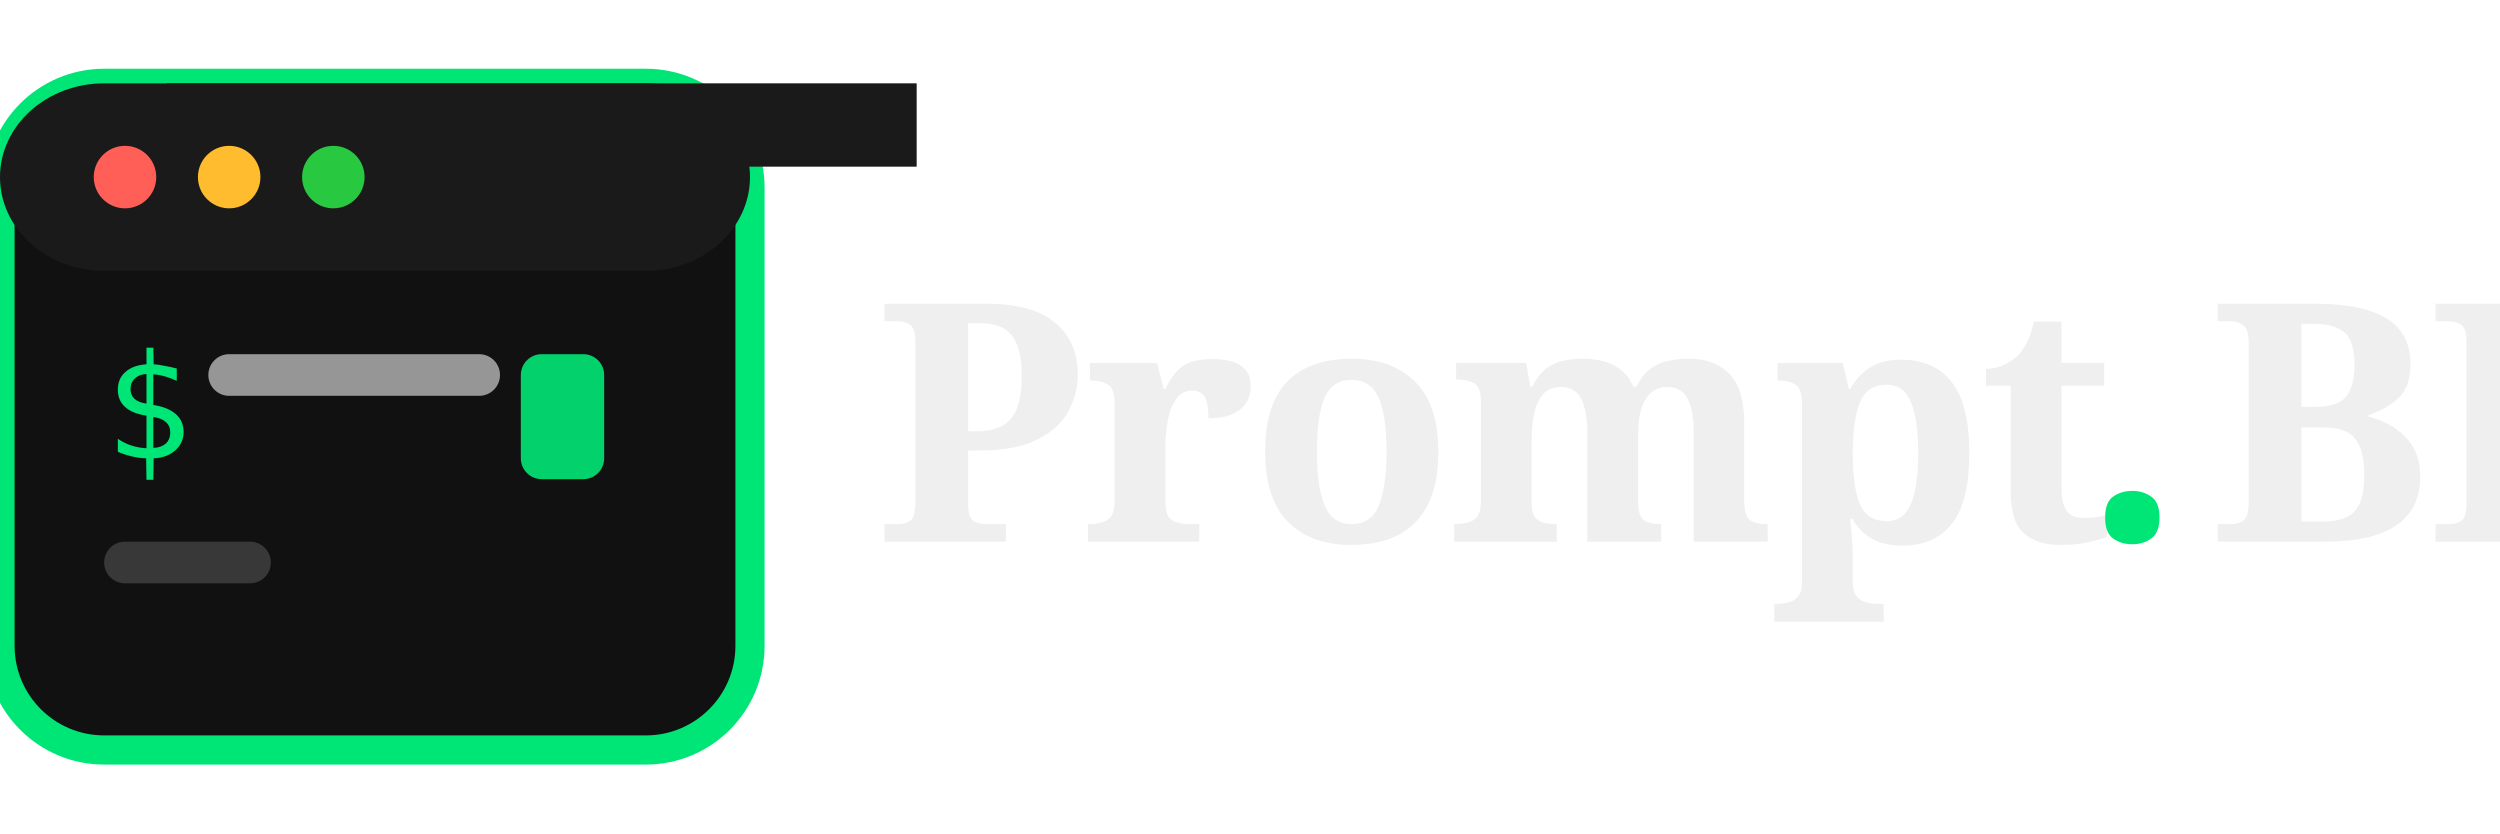
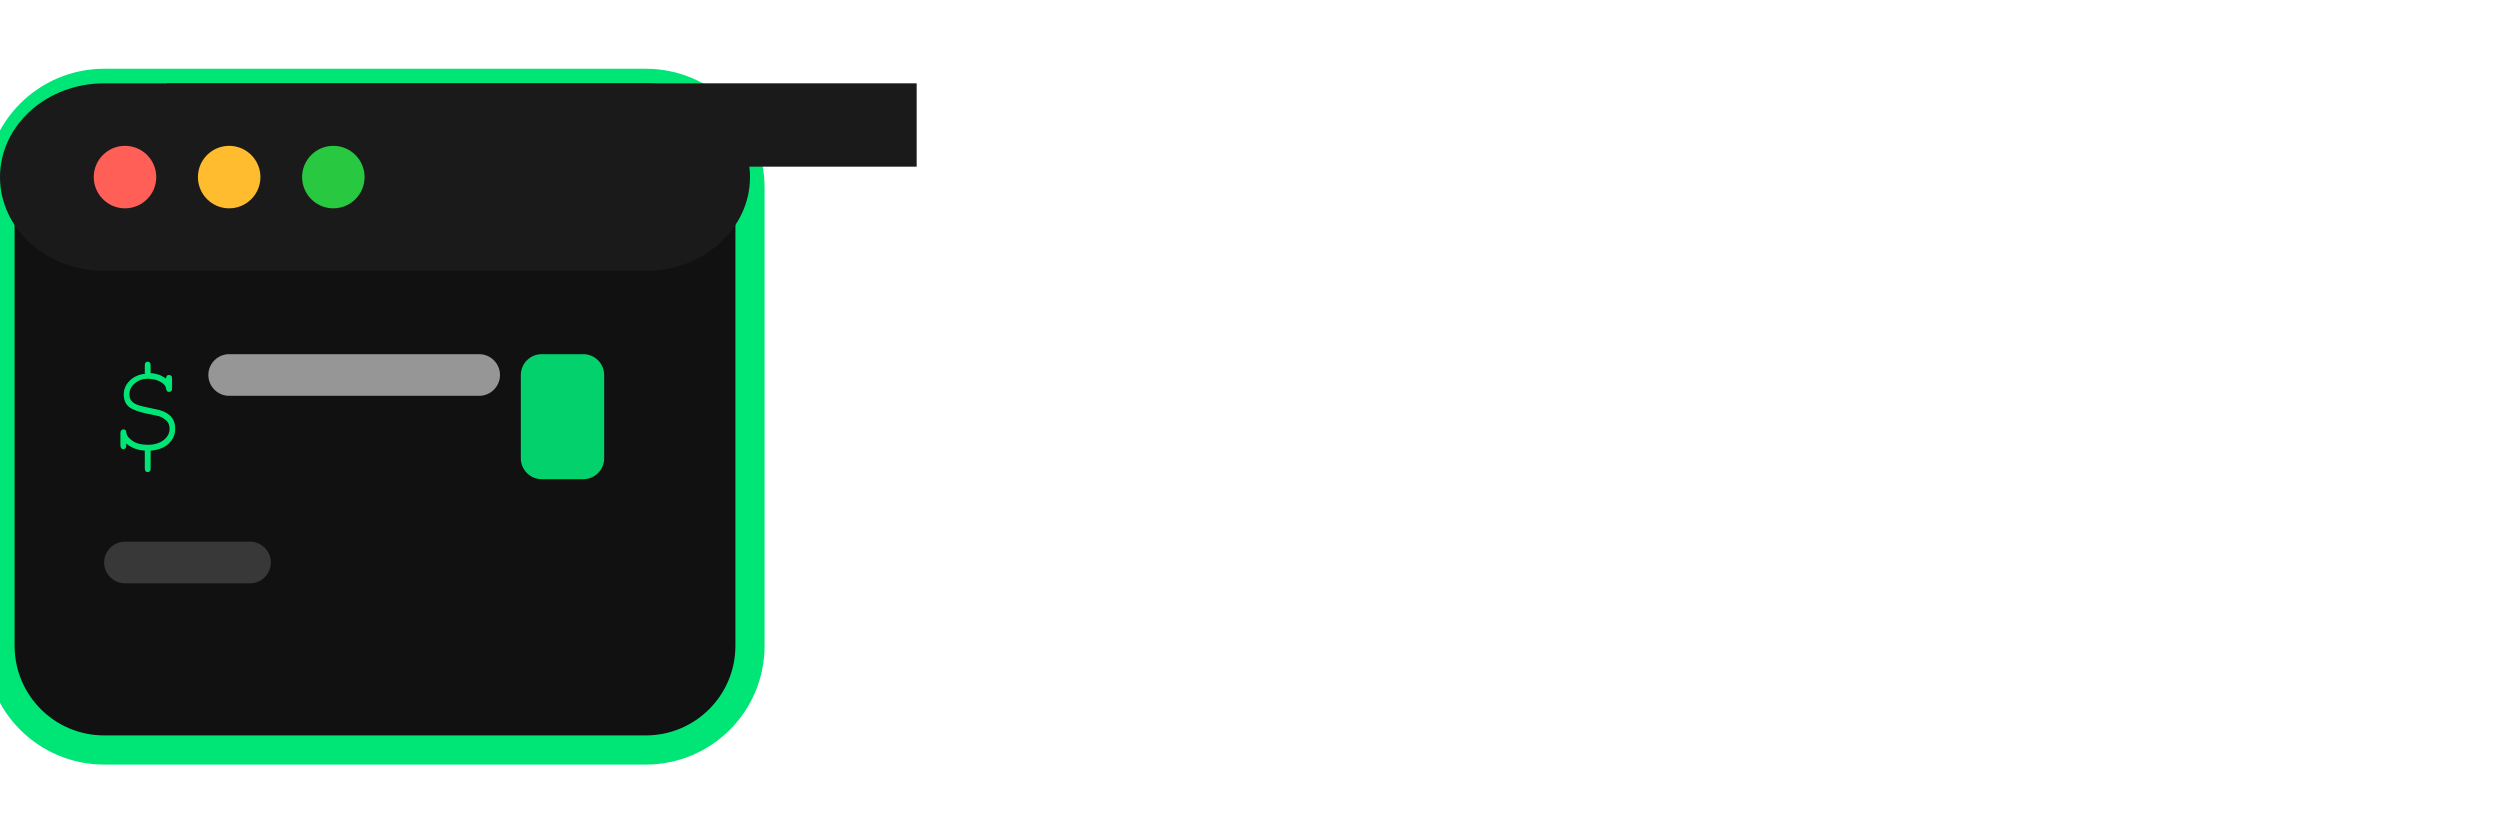
- <svg xmlns="http://www.w3.org/2000/svg" viewBox="0 0 120 40" fill="none">
-   <rect x="0" y="4" width="36" height="32" rx="5" fill="#111" stroke="#00e676" stroke-width="1.4" />
-   <rect x="0" y="4" width="36" height="9" rx="5" fill="#1a1a1a" />
+ <svg xmlns="http://www.w3.org/2000/svg" id="Camada_1" version="1.1" viewBox="0 0 120 40">
+   <rect y="4" width="36" height="32" rx="5" ry="5" fill="#111" stroke="#00e676" stroke-width="1.4" />
+   <path d="M5,4h26c2.76,0,5,2.01,5,4.5h0c0,2.49-2.24,4.5-5,4.5H5c-2.76,0-5-2.01-5-4.5h0c0-2.49,2.24-4.5,5-4.5Z" fill="#1a1a1a" />
  <rect x="8" y="4" width="36" height="4" fill="#1a1a1a" />
  <circle cx="6" cy="8.5" r="1.5" fill="#ff5f57" />
  <circle cx="11" cy="8.5" r="1.5" fill="#febc2e" />
  <circle cx="16" cy="8.5" r="1.5" fill="#28c840" />
-   <text x="5" y="22" font-family="monospace" font-size="7" fill="#00e676">$</text>
-   <rect x="10" y="17" width="14" height="2" rx="1" fill="#efefef" opacity=".6" />
-   <rect x="25" y="17" width="4" height="6" rx="1" fill="#00e676" opacity=".9" />
-   <rect x="5" y="26" width="8" height="2" rx="1" fill="#606060" opacity=".5" />
-   <text x="42" y="26" font-family="Georgia, serif" font-size="16" font-weight="800" fill="#efefef" letter-spacing="-0.3">Prompt</text>
-   <text x="100" y="26" font-family="Georgia, serif" font-size="16" font-weight="800" fill="#00e676" letter-spacing="-0.3">.</text>
-   <text x="106" y="26" font-family="Georgia, serif" font-size="16" font-weight="800" fill="#efefef" letter-spacing="-0.3">BR</text>
+   <g isolation="isolate">
+     <path d="M6.95,17.91v-.36c0-.07.01-.12.04-.15.03-.03.06-.04.1-.04s.08.02.1.04c.03.03.04.08.04.15v.36c.15.01.28.04.38.07s.22.1.36.19c0-.06.02-.1.04-.13s.06-.04.1-.04c.04,0,.08.01.11.04.03.03.04.08.04.15v.43c0,.07-.01.12-.04.15s-.06.04-.11.04c-.04,0-.07-.01-.09-.04-.02-.02-.04-.06-.05-.12-.01-.11-.08-.2-.21-.29-.19-.12-.41-.18-.66-.18s-.47.08-.64.23c-.17.15-.25.32-.25.51s.07.33.22.43c.11.08.35.15.71.22.36.07.6.13.73.19.18.08.32.19.41.33.09.14.13.3.13.5,0,.26-.1.49-.3.69s-.49.32-.88.35v.84c0,.07-.01.12-.04.15-.03.03-.06.04-.1.04s-.08-.01-.1-.04c-.03-.03-.04-.08-.04-.15v-.84c-.35-.02-.65-.14-.89-.34,0,.1,0,.16-.01.18,0,.02-.02.04-.05.06-.02.02-.05.03-.08.03-.04,0-.08-.02-.1-.04s-.04-.08-.04-.15v-.56c0-.07.01-.12.04-.15.03-.03.06-.05.1-.05.04,0,.08.01.11.04.02.02.03.07.04.14.01.12.11.24.29.37.18.13.43.19.74.19s.57-.08.76-.23.28-.33.28-.53c0-.13-.03-.25-.1-.34s-.18-.17-.32-.24c-.1-.04-.3-.09-.6-.14-.44-.09-.75-.2-.92-.33-.17-.14-.26-.34-.26-.6,0-.25.09-.47.28-.66.19-.19.44-.31.75-.34Z" fill="#00e676" />
+   </g>
+   <path d="M11,17h12c.55,0,1,.45,1,1h0c0,.55-.45,1-1,1h-12c-.55,0-1-.45-1-1h0c0-.55.45-1,1-1Z" fill="#efefef" isolation="isolate" opacity=".6" />
+   <rect x="25" y="17" width="4" height="6" rx="1" ry="1" fill="#00e676" isolation="isolate" opacity=".9" />
+   <path d="M6,26h6c.55,0,1,.45,1,1h0c0,.55-.45,1-1,1h-6c-.55,0-1-.45-1-1h0c0-.55.45-1,1-1Z" fill="#606060" isolation="isolate" opacity=".5" />
</svg>
